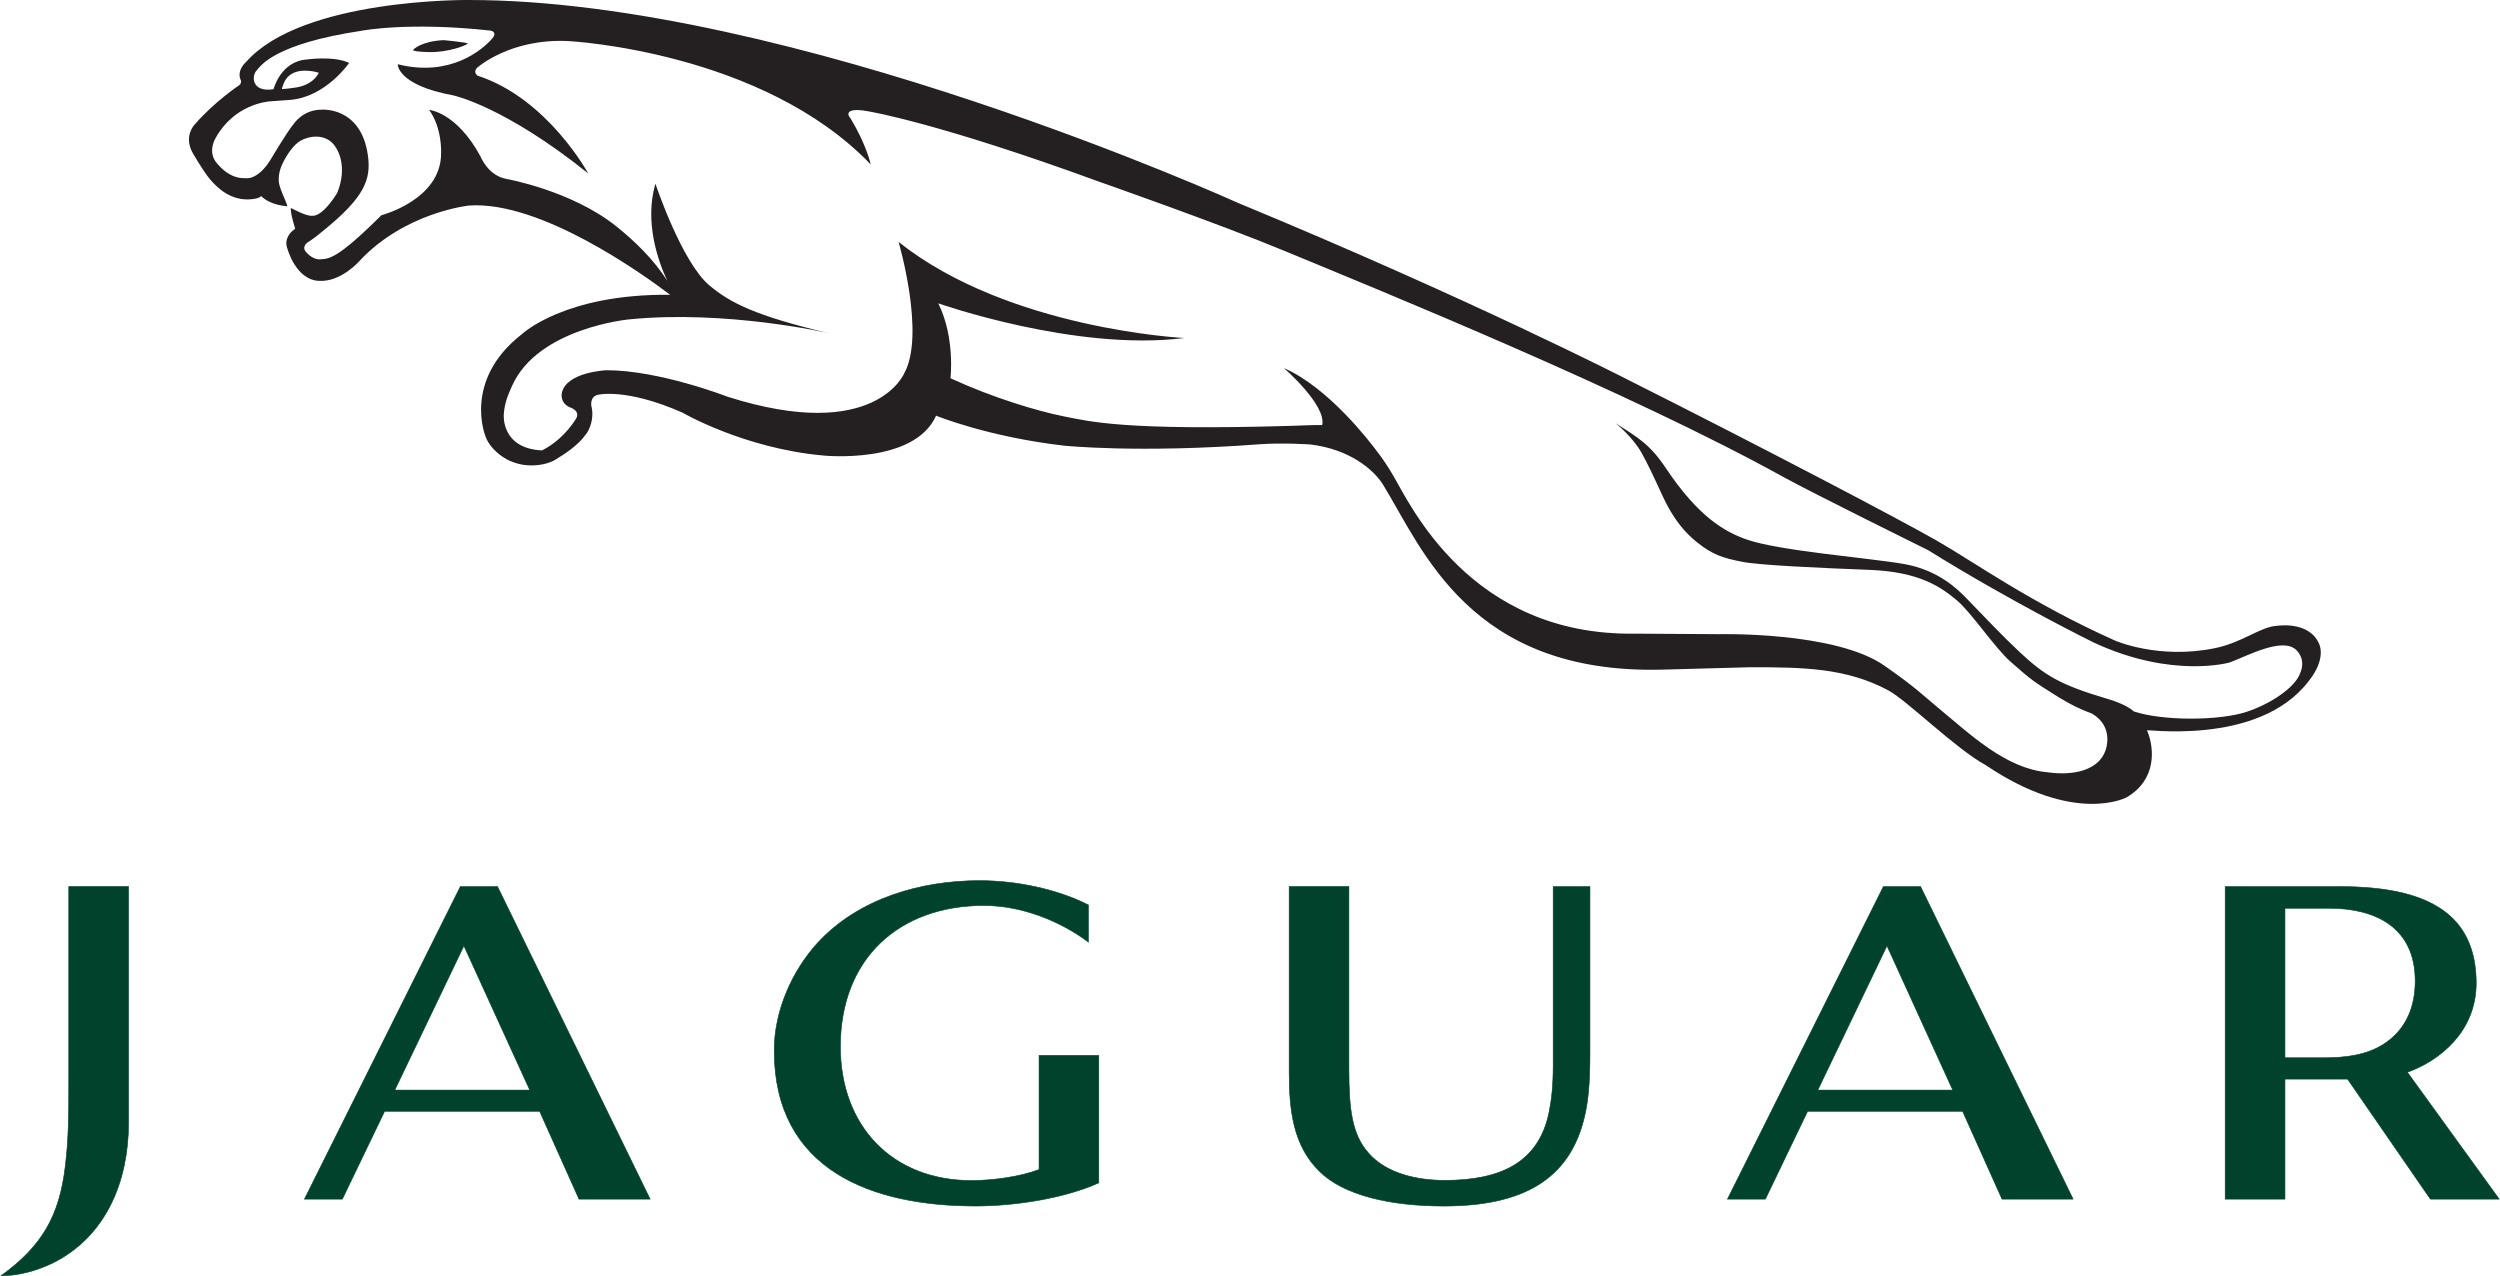
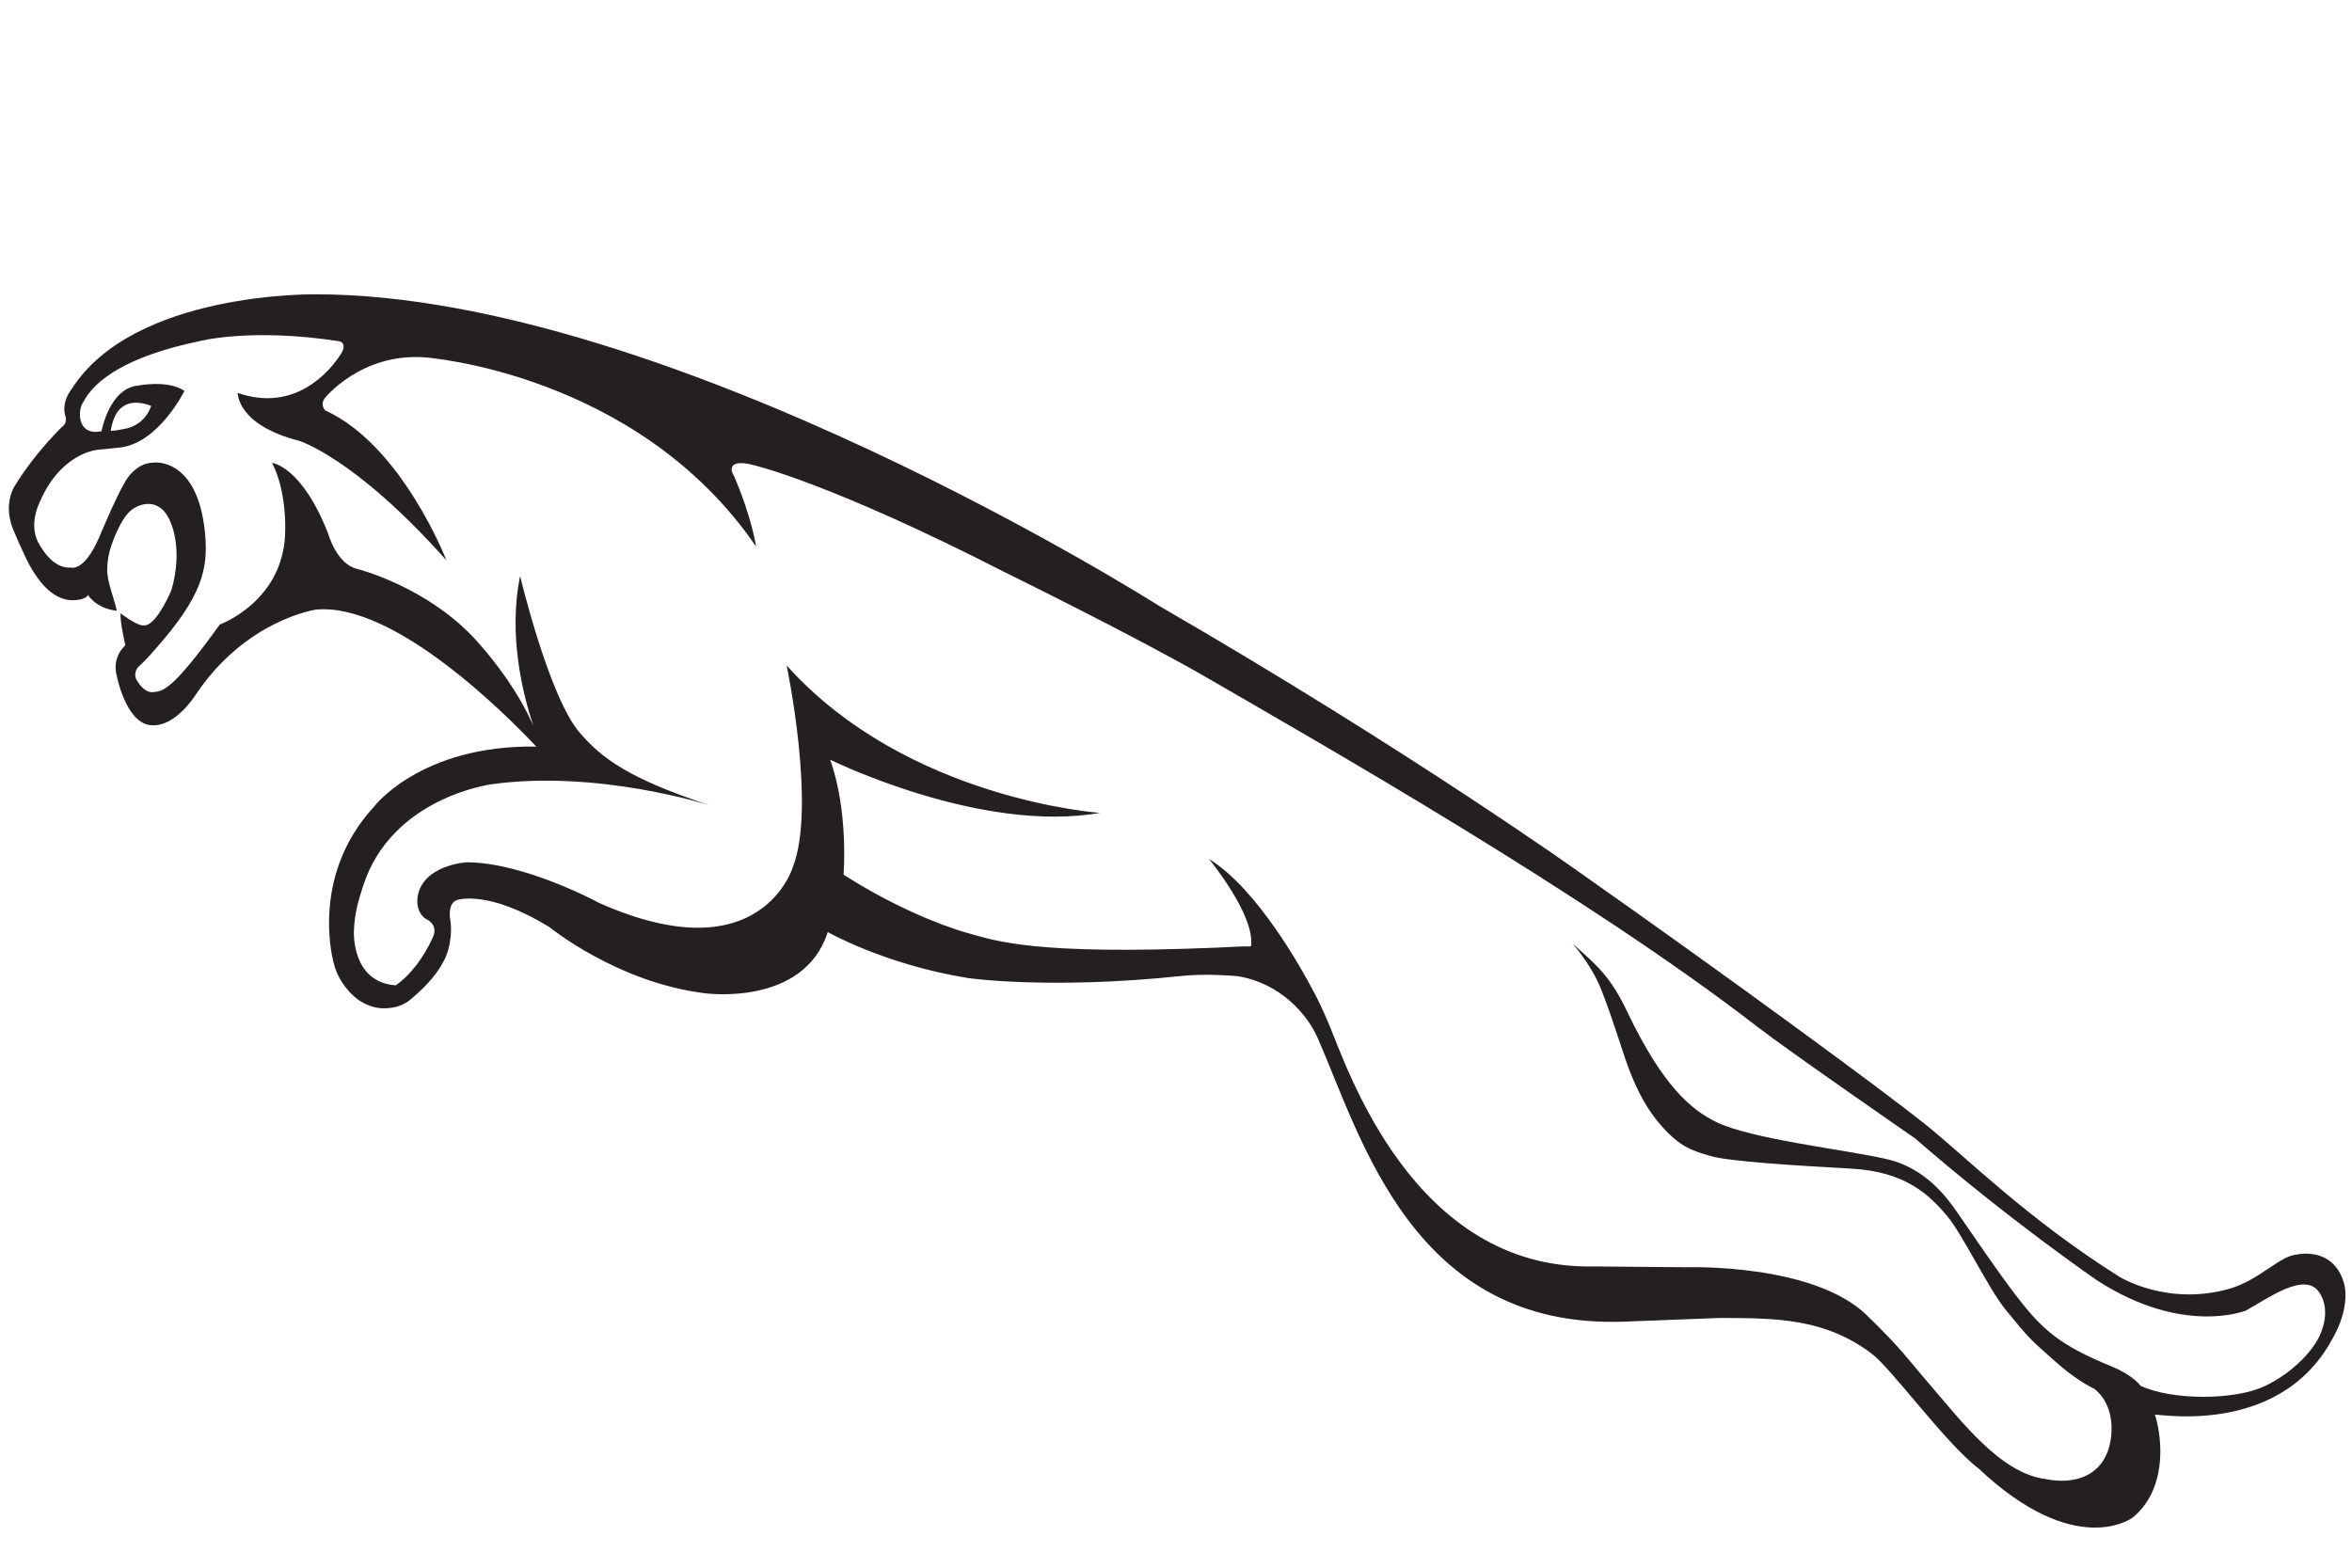
- <svg xmlns="http://www.w3.org/2000/svg" width="2500" height="1276" viewBox="17.913 23.112 803.727 410.297">
-   <path d="M527.27 382.468c-4.827 20.018-19.927 28.45-45.205 28.45-17.156 0-32.247-3.445-40.01-11.229-8.418-8.256-9.686-19.646-9.686-31.818V308.18h19.208v58.67c0 13.254 1.09 21.159 6.269 26.981 5.88 6.826 16.038 8.823 24.605 8.823 18.12 0 30.191-5.869 33.468-21.813.757-3.673 1.346-8.173 1.346-15.12v-57.542h11.823V361.7c.001 9.994-.577 15.638-1.818 20.768" fill="#01422d" />
-   <path d="M527.27 382.468c-4.827 20.018-19.927 28.45-45.205 28.45-17.156 0-32.247-3.445-40.01-11.229-8.418-8.256-9.686-19.646-9.686-31.818V308.18h19.208v58.67c0 13.254 1.09 21.159 6.269 26.981 5.88 6.826 16.038 8.823 24.605 8.823 18.12 0 30.191-5.869 33.468-21.813.757-3.673 1.346-8.173 1.346-15.12v-57.542h11.823V361.7c.001 9.994-.577 15.638-1.818 20.768" fill="none" stroke="#01422d" stroke-width=".185" />
-   <path d="M624.595 327.236l-22.248 46.391h43.398l-21.15-46.391m36.989 81.455l-12.666-28.23h-49.855l-13.567 28.23h-12.191l50.139-100.514h11.947l49.06 100.514h-22.867z" fill="#01422d" />
-   <path d="M624.595 327.236l-22.248 46.391h43.398l-21.15-46.391m36.989 81.455l-12.666-28.23h-49.855l-13.567 28.23h-12.191l50.139-100.514h11.947l49.06 100.514h-22.867z" fill="none" stroke="#01422d" stroke-width=".185" />
-   <path d="M167.009 327.236l-22.23 46.391h43.408l-21.178-46.391m37.007 81.455l-12.647-28.23h-49.866l-13.585 28.23h-12.185l50.14-100.514h11.938l49.08 100.514h-22.875z" fill="#01422d" />
-   <path d="M167.009 327.236l-22.23 46.391h43.408l-21.178-46.391m37.007 81.455l-12.647-28.23h-49.866l-13.585 28.23h-12.185l50.14-100.514h11.938l49.08 100.514h-22.875z" fill="none" stroke="#01422d" stroke-width=".185" />
-   <path d="M331.524 410.909c-33.193 0-64.739-11.419-64.739-50.018 0-12.544 5.567-25.401 13.975-34.604 13.179-14.306 33.191-20.011 52.089-20.011 11.427 0 24.664 2.592 34.963 7.828v11.938c-9.334-6.961-21.623-11.761-33.607-11.761-27.305 0-46.136 17.081-46.136 45.341 0 25.579 16.617 43.087 42.178 43.087 6.505 0 15.508-1.157 21.7-3.531v-36.696h19.208v40.975c-11.268 5.074-27.259 7.452-39.631 7.452" fill="#01422d" />
-   <path d="M331.524 410.909c-33.193 0-64.739-11.419-64.739-50.018 0-12.544 5.567-25.401 13.975-34.604 13.179-14.306 33.191-20.011 52.089-20.011 11.427 0 24.664 2.592 34.963 7.828v11.938c-9.334-6.961-21.623-11.761-33.607-11.761-27.305 0-46.136 17.081-46.136 45.341 0 25.579 16.617 43.087 42.178 43.087 6.505 0 15.508-1.157 21.7-3.531v-36.696h19.208v40.975c-11.268 5.074-27.259 7.452-39.631 7.452" fill="none" stroke="#01422d" stroke-width=".185" />
-   <path d="M766.691 315.156h-14.125v48.085h12.354c10.358 0 16.552-1.933 21.379-5.823 5.095-4.091 8.143-10.366 8.143-18.848-.002-16.986-12.347-23.414-27.751-23.414m32.645 93.535l-26.634-38.597h-20.136v38.597h-19.219V308.179h36.354c14.75 0 29.511 2.139 37.729 11.219 4.298 4.744 6.636 11.343 6.636 19.834 0 15.535-11.712 24.945-22.144 28.647l29.538 40.813-22.124-.001z" fill="#01422d" />
-   <path d="M766.691 315.156h-14.125v48.085h12.354c10.358 0 16.552-1.933 21.379-5.823 5.095-4.091 8.143-10.366 8.143-18.848-.002-16.986-12.347-23.414-27.751-23.414m32.645 93.535l-26.634-38.597h-20.136v38.597h-19.219V308.179h36.354c14.75 0 29.511 2.139 37.729 11.219 4.298 4.744 6.636 11.343 6.636 19.834 0 15.535-11.712 24.945-22.144 28.647l29.538 40.813-22.124-.001z" fill="none" stroke="#01422d" stroke-width=".185" />
-   <path d="M34.549 429.353c-5.073 2.385-10.631 3.965-16.35 3.965 13.169-9.522 18.736-19.208 20.639-35.246 1.117-8.899 1.117-17.799 1.117-26.689V308.18h19.219v76.07c.002 18.574-7.147 36.534-24.625 45.103" fill="#01422d" />
-   <path d="M34.549 429.353c-5.073 2.385-10.631 3.965-16.35 3.965 13.169-9.522 18.736-19.208 20.639-35.246 1.117-8.899 1.117-17.799 1.117-26.689V308.18h19.219v76.07c.002 18.574-7.147 36.534-24.625 45.103" fill="none" stroke="#01422d" stroke-width=".185" />
-   <path d="M155.373 39.854c6.901.208 12.828-2.367 12.848-2.736.019-.369-7.641-1.098-7.641-1.098-7.015.293-9.875 2.896-9.913 3.2-.047.292 1.828.538 4.706.634" fill="#241f20" />
-   <path d="M108.462 51.735s.417-1.468.597-1.789c.18-.332 1.184-3.721 6.03-4.09 0 0 2.442-.218 5.255.653 0 0-1.619 4.175-8.245 4.866-.001 0-2.606.389-3.637.36m648.829 188.222c-1.646 4.068-8.7 9.25-16.984 12.021-8.747 2.924-27.012 3-36.354-.104 0 0-1.969-2.141-8.541-4.071-15.28-4.495-20.221-7.629-27.976-14.853-5.48-5.102-11.514-11.502-17.362-17.534-2.604-2.688-8.938-9.032-20.071-10.963-11.615-2.007-40.123-4.185-50.621-7.896-7.063-2.508-15.434-7.27-25.94-22.986-5.037-7.545-8.853-9.742-16.124-14.381 0 0 5.549 4.383 8.466 9.704 4.212 7.726 6.229 13.284 8.529 17.391 2.317 4.138 4.999 7.822 9.183 11.182 5.188 4.166 8.54 5.084 14.4 6.267 5.604 1.137 24.738 1.98 41.155 2.623 16.141.625 23.043 5.624 28.089 9.857 4.639 3.918 12.033 15.111 17.222 19.691 6.938 6.098 7.119 6.183 15.176 11.238 4.07 2.555 7.659 4.229 10.964 5.416 7.394 4.344 4.336 11.928 4.336 11.928-2.12 6.042-9.75 8.207-18.659 6.947-13.464-1.19-25.052-12.42-34.841-20.477-5.387-4.441-7.291-6.657-17.677-13.872-15.801-10.961-52.931-10.053-52.931-10.053l-27.21-.171c-52.999.777-72.39-41.864-77.681-50.812-1.827-3.114-3.521-5.623-5.132-7.678-2.471-3.333-15.771-20.695-30.021-26.896 0 0 13.68 11.834 12.308 18.31-2.935-.038-6.268.151-10.245.265-53.395 1.563-64.491-1.392-72.926-3.077-8.446-1.695-22.599-5.898-36.354-12.232 0 0 1.534-13.159-3.929-24.094 0 0 44.072 15.564 79.137 11.153 0 0-56.595-2.765-91.898-30.9 0 0 8.711 29.737 1.827 42.224 0 0-9.277 22.674-56.852 7.545 0 0-21.88-8.511-38.893-8.511 0 0-12.809.53-14.341 7.205 0 0-.835 3.19 2.508 4.705 0 0 3.711 1.061 1.959 3.815-2.887 4.554-6.894 8.076-10.869 10.063-13.273-.653-12.289-11.55-12.289-11.55.237-3.863 1.487-6.561 2.67-9.221 8.34-18.66 37.651-21.368 37.651-21.368 31.186-3.114 63.877 4.374 63.877 4.374-23.385-5.577-31.337-9.667-38.022-15.243-9.004-7.517-17.419-32.775-17.419-32.775-3.588 12.383.853 24.899 3.854 31.327-4.432-7.072-10.746-13.045-16.379-17.562-14.4-11.542-35.305-15.271-35.305-15.271-6.041-1.033-8.436-7.29-8.436-7.29-7.745-14.258-16.511-14.93-16.511-14.93 4.316 5.917 3.862 14.012 3.862 14.012 0 14.921-19.189 19.873-19.189 19.873-14.354 14.267-16.843 13.963-19.646 14.172-2.803.199-4.875-2.708-4.875-2.708-.91-1.364.605-2.585.605-2.585 2.423-1.515 4.715-3.493 4.715-3.493 13.993-11.238 15.962-16.984 14.826-24.824-2.282-15.66-14.911-14.504-14.911-14.504-5.937 0-8.871 4.525-8.871 4.525-2.291 2.727-7.3 11.256-7.3 11.256-4.412 7.291-8.359 6.22-8.359 6.22-4.866.313-8.388-4.005-8.388-4.005-.19-.169-.332-.369-.492-.539-3.606-3.873-.502-8.549-.502-8.549 5.938-10.49 16.18-11.521 17.572-11.607 1.4-.085 6.125-.436 6.125-.436 11.567-.842 19.123-11.9 19.123-11.9-4.875-2.357-13.584-1.107-13.584-1.107-8.483.568-10.718 9.571-10.736 9.571-7.347 1.08-6.978-4.563-5.406-6.049 1.24-1.458 5.613-8.54 33.741-12.762 0 0 14.921-2.954 41.42-.047.975.104 1.921.957.672 2.433-3.333 3.911-13.756 12.582-30.476 8.388 0 0-.302 6.684 17.932 10.026 0 0 16.445 3.502 43.294 25.069 0 0-13.017-24.075-35.521-31.413 0 0-1.667-1.06-.152-2.584 0 0 10.65-9.544 29.443-8.54 0 0 62.144 3.191 97.079 39.649 0 0-1.211-6.078-6.532-14.892 0 0-1.07-1.051-.455-1.817 0 0 .455-1.525 6.533-.304 0 0 22.182 3.646 73.674 22.485 0 0 38.599 13.529 59.646 22.258 31.64 13.112 110.908 45.264 160.974 72.975 8.938 4.942 46.173 23.337 46.173 23.337 27.834 17.277 53.444 29.784 53.444 29.784 25.221 11.655 43.559 6.315 43.559 6.315 5.859-2.207 17.052-8.283 21.415-3.968 2.223 2.209 2.355 5.085 1.05 7.805zm6.276-9.781c-3.297-7.677-13.909-5.794-13.909-5.794-4.854.294-10.979 5.376-19.492 7.127-18.31 3.778-32.312-2.45-32.312-2.45-26.98-12.08-45.244-25.24-57.126-32.038-11.88-6.797-55.856-29.898-99.842-52.004 0 0-50.386-25.827-124.933-56.644 0 0-143.829-65.259-247.278-65.259 0 0-53.585-.673-71.733 19.948 0 0-3.2 2.651-1.639 5.917 0 0 .218.9-.454 1.477 0 0-7.981 5.245-14.477 12.771 0 0-3.482 3.56-.682 8.871 0 0 3.465 6.04 5.653 8.635 2.206 2.584 6.617 7.11 13.357 6.438 2.982-.303 3.067-1.05 3.067-1.05 3.096 3.124 8.502 3.313 8.502 3.313-.54-1.921-2.604-5.728-2.784-7.943-.199-2.48.766-4.781.766-4.781 1.127-2.727 3.239-6.107 5.389-7.792 1.912-1.496 6.654-3.048 10.195-.568 2.842 1.989 5.86 8.36 2.453 16.748 0 0-3.834 6.627-7.375 7.365l-.983.047c-2.027-.038-6.542-2.527-6.542-2.527s-.189.54.312 2.822c.293 1.296.71 2.736 1.061 3.843l-.938.757s-2.85 2.292-1.59 5.596c0 0 2.774 10.433 10.518 10.433 6.846.228 12.544-6.267 12.544-6.267 14.685-15.839 35.38-17.969 35.38-17.969 22.938-1.563 55.717 21.926 64.644 28.705-33.969-.369-47.678 12.667-47.678 12.667-19.133 14.893-11.684 32.862-11.684 32.862 1.393 3.909 5.312 6.759 7.812 7.857 3.605 1.571 6.57 1.637 9.363 1.325 2.017-.218 4.23-.966 5.357-1.742 2.604-1.535 7.252-4.573 9.496-7.802 1.497-1.619 3.001-5.585 2.007-9.363 0 0-.604-3.039 2.131-3.655 0 0 9.002-2.281 27.181 5.748 0 0 19.749 11.512 45.367 13.794 0 0 29.132 2.954 36.167-12.819 0 0 16.737 6.845 41.23 9.648 0 0 23.866 2.47 62.58-.445 7.619-.578 16.566.057 16.566.057 12.393 1.486 20.27 7.934 23.375 12.98 12.688 20.6 27.825 61.017 89.809 59.418l28.052-.77c17.052 0 30.938.143 44.572 7.432 5.954 3.191 21.682 18.801 31.365 24.074 28.677 19.325 45.244 10.341 45.244 10.341 9.761-5.689 8.994-15.812 6.617-21.48-2.935-.931 35.531 5.64 51.931-15.896 3.88-4.801 4.56-9.202 3.388-11.958z" fill="#241f20" />
+ <svg xmlns="http://www.w3.org/2000/svg" width="2400" height="1600" viewBox="76 -24 690 400">
+   <g transform="scale(1,1.4)">
+     <path d="M108.462 51.735s.417-1.468.597-1.789c.18-.332 1.184-3.721 6.03-4.09 0 0 2.442-.218 5.255.653 0 0-1.619 4.175-8.245 4.866-.001 0-2.606.389-3.637.36m648.829 188.222c-1.646 4.068-8.7 9.25-16.984 12.021-8.747 2.924-27.012 3-36.354-.104 0 0-1.969-2.141-8.541-4.071-15.28-4.495-20.221-7.629-27.976-14.853-5.48-5.102-11.514-11.502-17.362-17.534-2.604-2.688-8.938-9.032-20.071-10.963-11.615-2.007-40.123-4.185-50.621-7.896-7.063-2.508-15.434-7.27-25.94-22.986-5.037-7.545-8.853-9.742-16.124-14.381 0 0 5.549 4.383 8.466 9.704 4.212 7.726 6.229 13.284 8.529 17.391 2.317 4.138 4.999 7.822 9.183 11.182 5.188 4.166 8.54 5.084 14.4 6.267 5.604 1.137 24.738 1.98 41.155 2.623 16.141.625 23.043 5.624 28.089 9.857 4.639 3.918 12.033 15.111 17.222 19.691 6.938 6.098 7.119 6.183 15.176 11.238 4.07 2.555 7.659 4.229 10.964 5.416 7.394 4.344 4.336 11.928 4.336 11.928-2.12 6.042-9.75 8.207-18.659 6.947-13.464-1.19-25.052-12.42-34.841-20.477-5.387-4.441-7.291-6.657-17.677-13.872-15.801-10.961-52.931-10.053-52.931-10.053l-27.21-.171c-52.999.777-72.39-41.864-77.681-50.812-1.827-3.114-3.521-5.623-5.132-7.678-2.471-3.333-15.771-20.695-30.021-26.896 0 0 13.68 11.834 12.308 18.31-2.935-.038-6.268.151-10.245.265-53.395 1.563-64.491-1.392-72.926-3.077-8.446-1.695-22.599-5.898-36.354-12.232 0 0 1.534-13.159-3.929-24.094 0 0 44.072 15.564 79.137 11.153 0 0-56.595-2.765-91.898-30.9 0 0 8.711 29.737 1.827 42.224 0 0-9.277 22.674-56.852 7.545 0 0-21.88-8.511-38.893-8.511 0 0-12.809.53-14.341 7.205 0 0-.835 3.19 2.508 4.705 0 0 3.711 1.061 1.959 3.815-2.887 4.554-6.894 8.076-10.869 10.063-13.273-.653-12.289-11.55-12.289-11.55.237-3.863 1.487-6.561 2.67-9.221 8.34-18.66 37.651-21.368 37.651-21.368 31.186-3.114 63.877 4.374 63.877 4.374-23.385-5.577-31.337-9.667-38.022-15.243-9.004-7.517-17.419-32.775-17.419-32.775-3.588 12.383.853 24.899 3.854 31.327-4.432-7.072-10.746-13.045-16.379-17.562-14.4-11.542-35.305-15.271-35.305-15.271-6.041-1.033-8.436-7.29-8.436-7.29-7.745-14.258-16.511-14.93-16.511-14.93 4.316 5.917 3.862 14.012 3.862 14.012 0 14.921-19.189 19.873-19.189 19.873-14.354 14.267-16.843 13.963-19.646 14.172-2.803.199-4.875-2.708-4.875-2.708-.91-1.364.605-2.585.605-2.585 2.423-1.515 4.715-3.493 4.715-3.493 13.993-11.238 15.962-16.984 14.826-24.824-2.282-15.66-14.911-14.504-14.911-14.504-5.937 0-8.871 4.525-8.871 4.525-2.291 2.727-7.3 11.256-7.3 11.256-4.412 7.291-8.359 6.22-8.359 6.22-4.866.313-8.388-4.005-8.388-4.005-.19-.169-.332-.369-.492-.539-3.606-3.873-.502-8.549-.502-8.549 5.938-10.49 16.18-11.521 17.572-11.607 1.4-.085 6.125-.436 6.125-.436 11.567-.842 19.123-11.9 19.123-11.9-4.875-2.357-13.584-1.107-13.584-1.107-8.483.568-10.718 9.571-10.736 9.571-7.347 1.08-6.978-4.563-5.406-6.049 1.24-1.458 5.613-8.54 33.741-12.762 0 0 14.921-2.954 41.42-.047.975.104 1.921.957.672 2.433-3.333 3.911-13.756 12.582-30.476 8.388 0 0-.302 6.684 17.932 10.026 0 0 16.445 3.502 43.294 25.069 0 0-13.017-24.075-35.521-31.413 0 0-1.667-1.06-.152-2.584 0 0 10.65-9.544 29.443-8.54 0 0 62.144 3.191 97.079 39.649 0 0-1.211-6.078-6.532-14.892 0 0-1.07-1.051-.455-1.817 0 0 .455-1.525 6.533-.304 0 0 22.182 3.646 73.674 22.485 0 0 38.599 13.529 59.646 22.258 31.64 13.112 110.908 45.264 160.974 72.975 8.938 4.942 46.173 23.337 46.173 23.337 27.834 17.277 53.444 29.784 53.444 29.784 25.221 11.655 43.559 6.315 43.559 6.315 5.859-2.207 17.052-8.283 21.415-3.968 2.223 2.209 2.355 5.085 1.05 7.805zm6.276-9.781c-3.297-7.677-13.909-5.794-13.909-5.794-4.854.294-10.979 5.376-19.492 7.127-18.31 3.778-32.312-2.45-32.312-2.45-26.98-12.08-45.244-25.24-57.126-32.038-11.88-6.797-55.856-29.898-99.842-52.004 0 0-50.386-25.827-124.933-56.644 0 0-143.829-65.259-247.278-65.259 0 0-53.585-.673-71.733 19.948 0 0-3.2 2.651-1.639 5.917 0 0 .218.9-.454 1.477 0 0-7.981 5.245-14.477 12.771 0 0-3.482 3.56-.682 8.871 0 0 3.465 6.04 5.653 8.635 2.206 2.584 6.617 7.11 13.357 6.438 2.982-.303 3.067-1.05 3.067-1.05 3.096 3.124 8.502 3.313 8.502 3.313-.54-1.921-2.604-5.728-2.784-7.943-.199-2.48.766-4.781.766-4.781 1.127-2.727 3.239-6.107 5.389-7.792 1.912-1.496 6.654-3.048 10.195-.568 2.842 1.989 5.86 8.36 2.453 16.748 0 0-3.834 6.627-7.375 7.365l-.983.047c-2.027-.038-6.542-2.527-6.542-2.527s-.189.54.312 2.822c.293 1.296.71 2.736 1.061 3.843l-.938.757s-2.85 2.292-1.59 5.596c0 0 2.774 10.433 10.518 10.433 6.846.228 12.544-6.267 12.544-6.267 14.685-15.839 35.38-17.969 35.38-17.969 22.938-1.563 55.717 21.926 64.644 28.705-33.969-.369-47.678 12.667-47.678 12.667-19.133 14.893-11.684 32.862-11.684 32.862 1.393 3.909 5.312 6.759 7.812 7.857 3.605 1.571 6.57 1.637 9.363 1.325 2.017-.218 4.23-.966 5.357-1.742 2.604-1.535 7.252-4.573 9.496-7.802 1.497-1.619 3.001-5.585 2.007-9.363 0 0-.604-3.039 2.131-3.655 0 0 9.002-2.281 27.181 5.748 0 0 19.749 11.512 45.367 13.794 0 0 29.132 2.954 36.167-12.819 0 0 16.737 6.845 41.23 9.648 0 0 23.866 2.47 62.58-.445 7.619-.578 16.566.057 16.566.057 12.393 1.486 20.27 7.934 23.375 12.98 12.688 20.6 27.825 61.017 89.809 59.418l28.052-.77c17.052 0 30.938.143 44.572 7.432 5.954 3.191 21.682 18.801 31.365 24.074 28.677 19.325 45.244 10.341 45.244 10.341 9.761-5.689 8.994-15.812 6.617-21.48-2.935-.931 35.531 5.64 51.931-15.896 3.88-4.801 4.56-9.202 3.388-11.958z" fill="#241f20" />
+   </g>
</svg>
